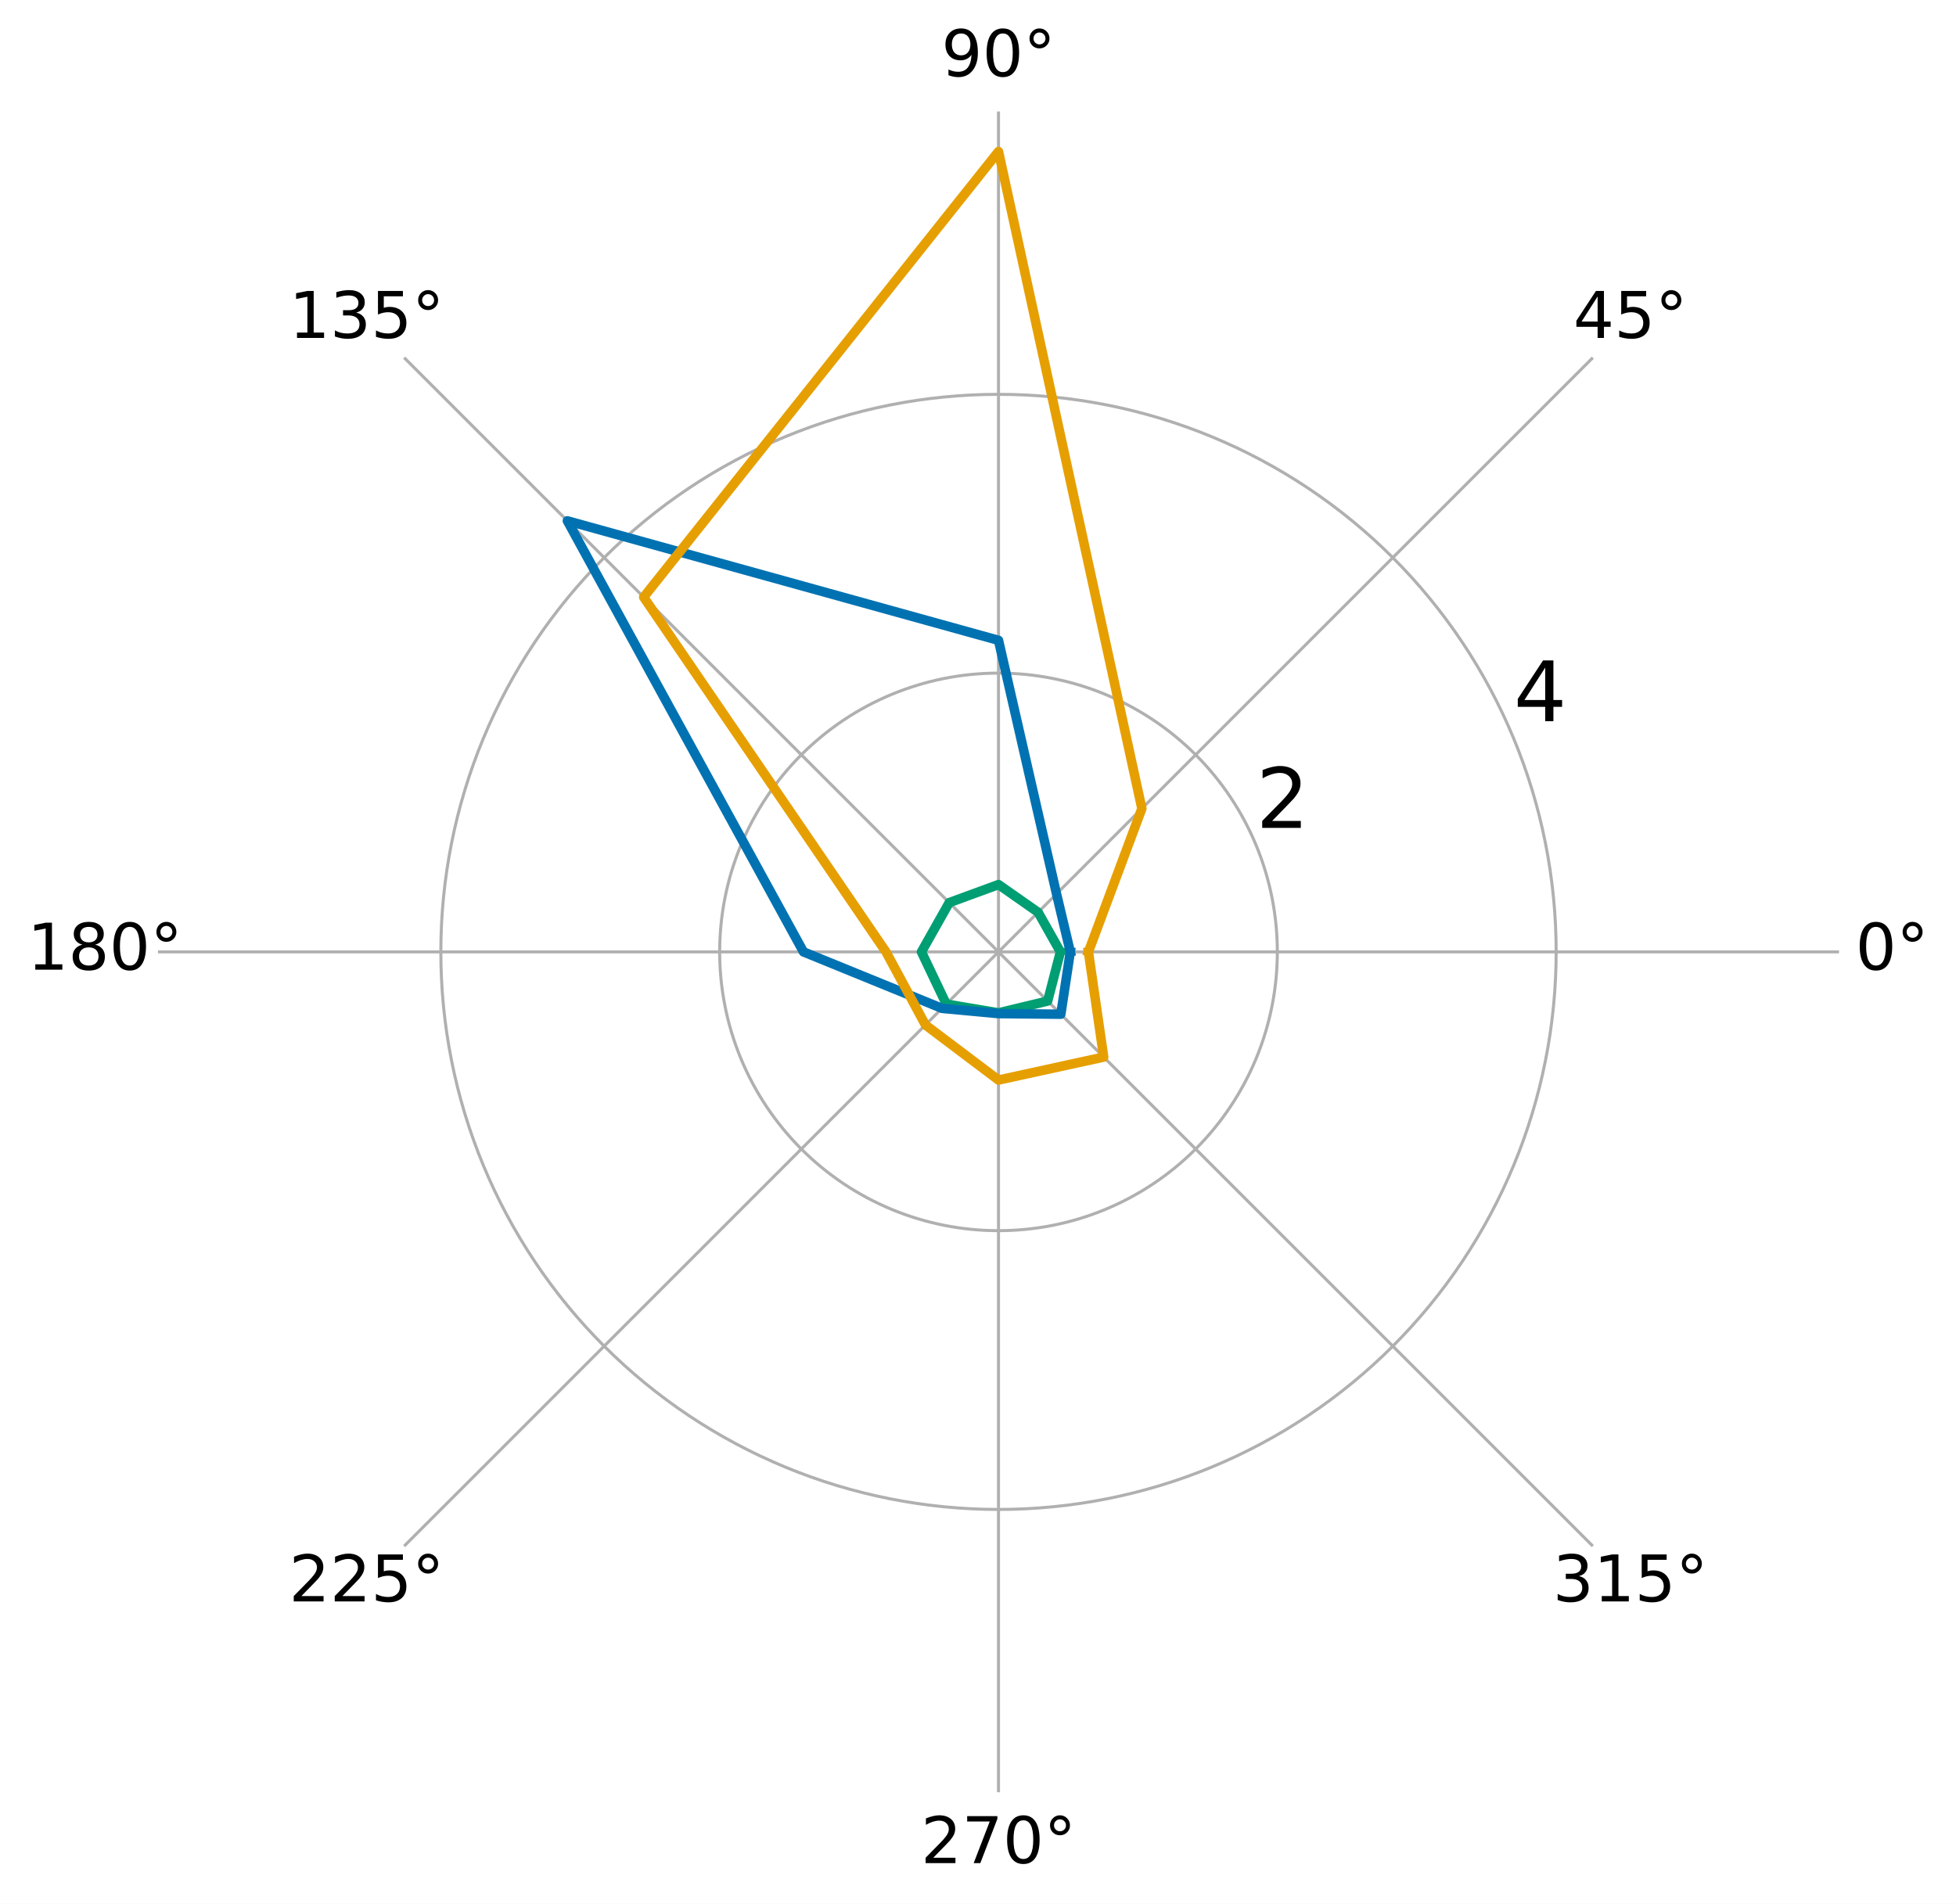
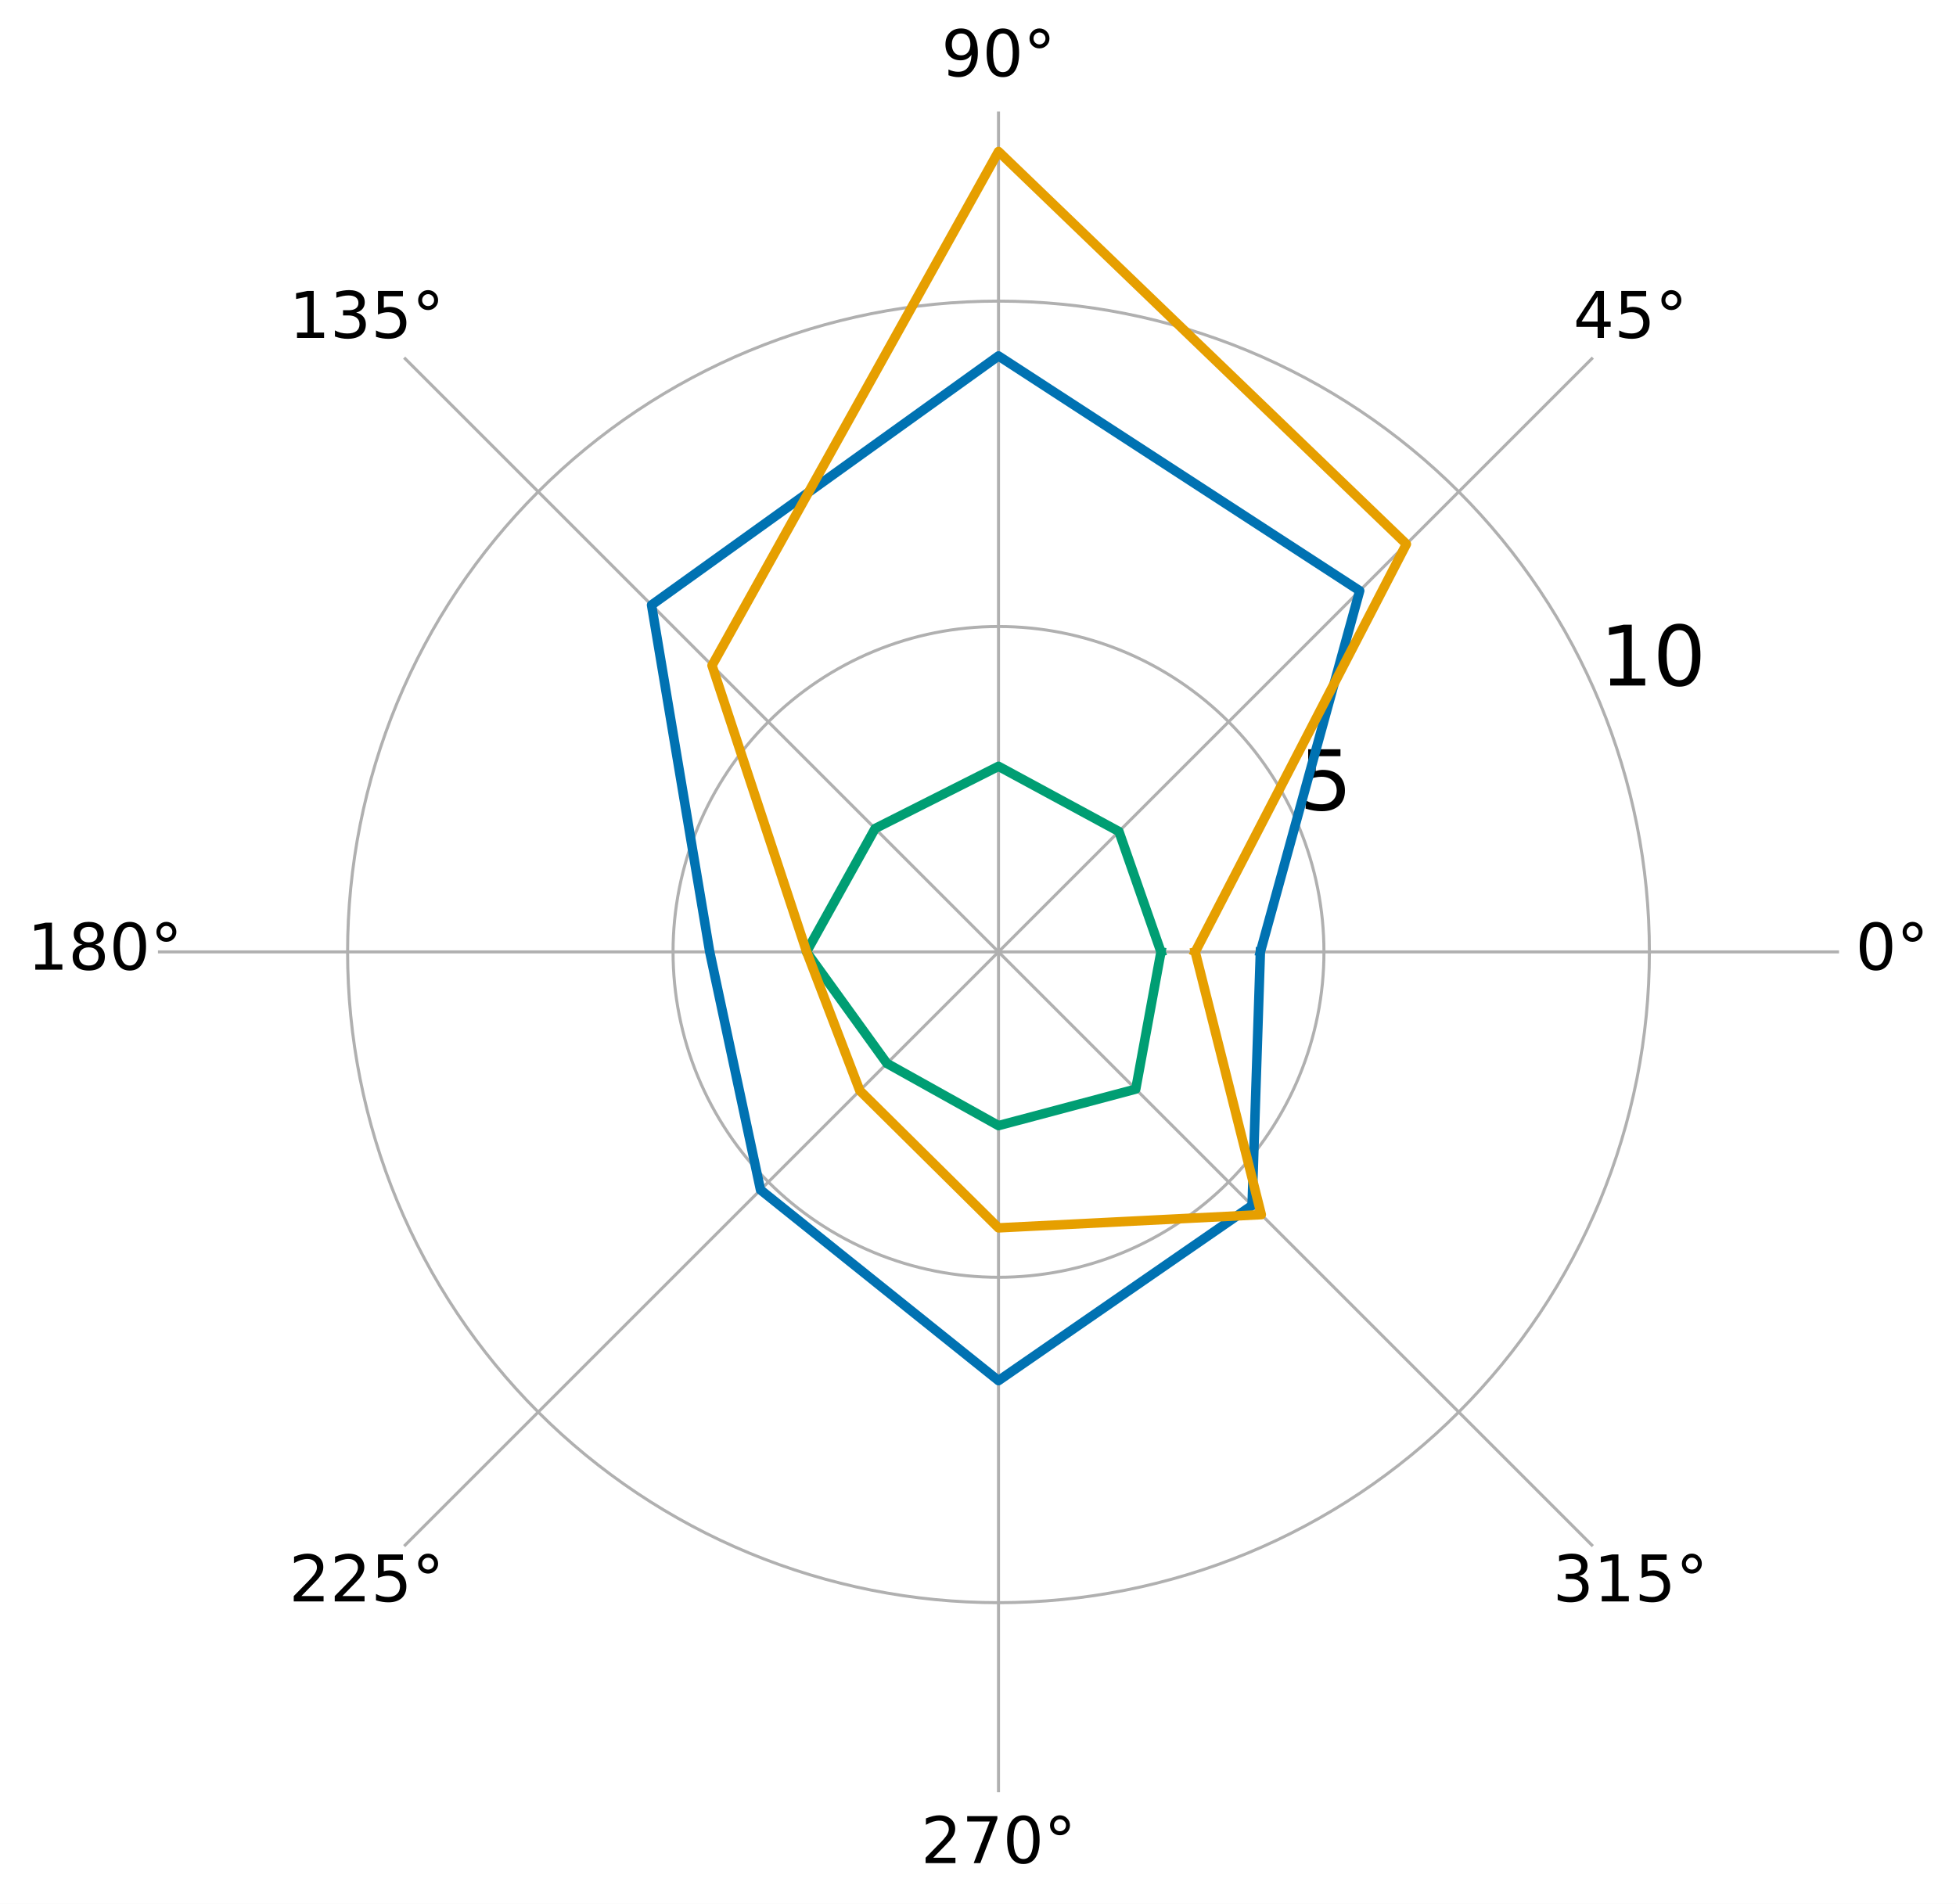
<svg xmlns="http://www.w3.org/2000/svg" xmlns:xlink="http://www.w3.org/1999/xlink" width="516.053pt" height="502.373pt" viewBox="0 0 516.053 502.373" version="1.1">
  <defs>
    <style type="text/css">*{stroke-linejoin: round; stroke-linecap: butt}</style>
  </defs>
  <g id="figure_1">
    <g id="patch_1">
      <path d="M 0 502.373  L 516.053 502.373  L 516.053 0  L 0 0  z " style="fill: #ffffff" />
    </g>
    <g id="axes_1">
      <g id="patch_2">
        <path d="M 485.194 251.186  C 485.194 222.065 479.458 193.227 468.314 166.323  C 457.17 139.418 440.834 114.97 420.242 94.378  C 399.651 73.787 375.203 57.451 348.298 46.307  C 321.394 35.163 292.556 29.426 263.434 29.426  C 234.313 29.426 205.475 35.163 178.57 46.307  C 151.666 57.451 127.218 73.787 106.626 94.378  C 86.035 114.97 69.699 139.418 58.555 166.323  C 47.411 193.227 41.674 222.065 41.674 251.186  C 41.674 280.308 47.411 309.146 58.555 336.05  C 69.699 362.955 86.035 387.403 106.626 407.994  C 127.218 428.586 151.666 444.922 178.57 456.066  C 205.475 467.21 234.313 472.946 263.434 472.946  C 292.556 472.946 321.394 467.21 348.298 456.066  C 375.203 444.922 399.651 428.586 420.242 407.994  C 440.834 387.403 457.17 362.955 468.314 336.05  C 479.458 309.146 485.194 280.308 485.194 251.186  M 263.434 251.186  C 263.434 251.186 263.434 251.186 263.434 251.186  C 263.434 251.186 263.434 251.186 263.434 251.186  C 263.434 251.186 263.434 251.186 263.434 251.186  C 263.434 251.186 263.434 251.186 263.434 251.186  C 263.434 251.186 263.434 251.186 263.434 251.186  C 263.434 251.186 263.434 251.186 263.434 251.186  C 263.434 251.186 263.434 251.186 263.434 251.186  C 263.434 251.186 263.434 251.186 263.434 251.186  C 263.434 251.186 263.434 251.186 263.434 251.186  C 263.434 251.186 263.434 251.186 263.434 251.186  C 263.434 251.186 263.434 251.186 263.434 251.186  C 263.434 251.186 263.434 251.186 263.434 251.186  C 263.434 251.186 263.434 251.186 263.434 251.186  C 263.434 251.186 263.434 251.186 263.434 251.186  C 263.434 251.186 263.434 251.186 263.434 251.186  C 263.434 251.186 263.434 251.186 263.434 251.186  z " style="fill: #ffffff" />
      </g>
      <g id="matplotlib.axis_1">
        <g id="xtick_1">
          <g id="line2d_1">
-             <path d="M 263.434 251.186  L 485.194 251.186  " clip-path="url(#p8711738557)" style="fill: none; stroke: #b0b0b0; stroke-width: 0.8; stroke-linecap: square" />
+             <path d="M 263.434 251.186  L 485.194 251.186  " clip-path="url(#p9de2f5e1a3)" style="fill: none; stroke: #b0b0b0; stroke-width: 0.8; stroke-linecap: square" />
          </g>
          <g id="text_1">
            <g transform="translate(489.5362 255.8773) scale(0.17 -0.17)">
              <defs>
                <path id="DejaVuSans-30" d="M 2034 4250  Q 1547 4250 1301 3770  Q 1056 3291 1056 2328  Q 1056 1369 1301 889  Q 1547 409 2034 409  Q 2525 409 2770 889  Q 3016 1369 3016 2328  Q 3016 3291 2770 3770  Q 2525 4250 2034 4250  z M 2034 4750  Q 2819 4750 3233 4129  Q 3647 3509 3647 2328  Q 3647 1150 3233 529  Q 2819 -91 2034 -91  Q 1250 -91 836 529  Q 422 1150 422 2328  Q 422 3509 836 4129  Q 1250 4750 2034 4750  z " transform="scale(0.015625)" />
                <path id="DejaVuSans-b0" d="M 1600 4347  Q 1350 4347 1178 4173  Q 1006 4000 1006 3750  Q 1006 3503 1178 3333  Q 1350 3163 1600 3163  Q 1850 3163 2022 3333  Q 2194 3503 2194 3750  Q 2194 3997 2020 4172  Q 1847 4347 1600 4347  z M 1600 4750  Q 1800 4750 1984 4673  Q 2169 4597 2303 4453  Q 2447 4313 2519 4134  Q 2591 3956 2591 3750  Q 2591 3338 2302 3052  Q 2013 2766 1594 2766  Q 1172 2766 890 3047  Q 609 3328 609 3750  Q 609 4169 896 4459  Q 1184 4750 1600 4750  z " transform="scale(0.015625)" />
              </defs>
              <use xlink:href="#DejaVuSans-30" />
              <use xlink:href="#DejaVuSans-b0" transform="translate(63.62305 0)" />
            </g>
          </g>
        </g>
        <g id="xtick_2">
          <g id="line2d_2">
-             <path d="M 263.434 251.186  L 420.242 94.378  " clip-path="url(#p8711738557)" style="fill: none; stroke: #b0b0b0; stroke-width: 0.8; stroke-linecap: square" />
+             <path d="M 263.434 251.186  L 420.242 94.378  " clip-path="url(#p9de2f5e1a3)" style="fill: none; stroke: #b0b0b0; stroke-width: 0.8; stroke-linecap: square" />
          </g>
          <g id="text_2">
            <g transform="translate(415.0756 89.16985) scale(0.17 -0.17)">
              <defs>
                <path id="DejaVuSans-34" d="M 2419 4116  L 825 1625  L 2419 1625  L 2419 4116  z M 2253 4666  L 3047 4666  L 3047 1625  L 3713 1625  L 3713 1100  L 3047 1100  L 3047 0  L 2419 0  L 2419 1100  L 313 1100  L 313 1709  L 2253 4666  z " transform="scale(0.015625)" />
                <path id="DejaVuSans-35" d="M 691 4666  L 3169 4666  L 3169 4134  L 1269 4134  L 1269 2991  Q 1406 3038 1543 3061  Q 1681 3084 1819 3084  Q 2600 3084 3056 2656  Q 3513 2228 3513 1497  Q 3513 744 3044 326  Q 2575 -91 1722 -91  Q 1428 -91 1123 -41  Q 819 9 494 109  L 494 744  Q 775 591 1075 516  Q 1375 441 1709 441  Q 2250 441 2565 725  Q 2881 1009 2881 1497  Q 2881 1984 2565 2268  Q 2250 2553 1709 2553  Q 1456 2553 1204 2497  Q 953 2441 691 2322  L 691 4666  z " transform="scale(0.015625)" />
              </defs>
              <use xlink:href="#DejaVuSans-34" />
              <use xlink:href="#DejaVuSans-35" transform="translate(63.62305 0)" />
              <use xlink:href="#DejaVuSans-b0" transform="translate(127.2461 0)" />
            </g>
          </g>
        </g>
        <g id="xtick_3">
          <g id="line2d_3">
-             <path d="M 263.434 251.186  L 263.434 29.426  " clip-path="url(#p8711738557)" style="fill: none; stroke: #b0b0b0; stroke-width: 0.8; stroke-linecap: square" />
+             <path d="M 263.434 251.186  L 263.434 29.426  " clip-path="url(#p9de2f5e1a3)" style="fill: none; stroke: #b0b0b0; stroke-width: 0.8; stroke-linecap: square" />
          </g>
          <g id="text_3">
            <g transform="translate(248.3681 20.11734) scale(0.17 -0.17)">
              <defs>
                <path id="DejaVuSans-39" d="M 703 97  L 703 672  Q 941 559 1184 500  Q 1428 441 1663 441  Q 2288 441 2617 861  Q 2947 1281 2994 2138  Q 2813 1869 2534 1725  Q 2256 1581 1919 1581  Q 1219 1581 811 2004  Q 403 2428 403 3163  Q 403 3881 828 4315  Q 1253 4750 1959 4750  Q 2769 4750 3195 4129  Q 3622 3509 3622 2328  Q 3622 1225 3098 567  Q 2575 -91 1691 -91  Q 1453 -91 1209 -44  Q 966 3 703 97  z M 1959 2075  Q 2384 2075 2632 2365  Q 2881 2656 2881 3163  Q 2881 3666 2632 3958  Q 2384 4250 1959 4250  Q 1534 4250 1286 3958  Q 1038 3666 1038 3163  Q 1038 2656 1286 2365  Q 1534 2075 1959 2075  z " transform="scale(0.015625)" />
              </defs>
              <use xlink:href="#DejaVuSans-39" />
              <use xlink:href="#DejaVuSans-30" transform="translate(63.62305 0)" />
              <use xlink:href="#DejaVuSans-b0" transform="translate(127.2461 0)" />
            </g>
          </g>
        </g>
        <g id="xtick_4">
          <g id="line2d_4">
-             <path d="M 263.434 251.186  L 106.626 94.378  " clip-path="url(#p8711738557)" style="fill: none; stroke: #b0b0b0; stroke-width: 0.8; stroke-linecap: square" />
+             <path d="M 263.434 251.186  L 106.626 94.378  " clip-path="url(#p9de2f5e1a3)" style="fill: none; stroke: #b0b0b0; stroke-width: 0.8; stroke-linecap: square" />
          </g>
          <g id="text_4">
            <g transform="translate(76.2525 89.16985) scale(0.17 -0.17)">
              <defs>
                <path id="DejaVuSans-31" d="M 794 531  L 1825 531  L 1825 4091  L 703 3866  L 703 4441  L 1819 4666  L 2450 4666  L 2450 531  L 3481 531  L 3481 0  L 794 0  L 794 531  z " transform="scale(0.015625)" />
                <path id="DejaVuSans-33" d="M 2597 2516  Q 3050 2419 3304 2112  Q 3559 1806 3559 1356  Q 3559 666 3084 287  Q 2609 -91 1734 -91  Q 1441 -91 1130 -33  Q 819 25 488 141  L 488 750  Q 750 597 1062 519  Q 1375 441 1716 441  Q 2309 441 2620 675  Q 2931 909 2931 1356  Q 2931 1769 2642 2001  Q 2353 2234 1838 2234  L 1294 2234  L 1294 2753  L 1863 2753  Q 2328 2753 2575 2939  Q 2822 3125 2822 3475  Q 2822 3834 2567 4026  Q 2313 4219 1838 4219  Q 1578 4219 1281 4162  Q 984 4106 628 3988  L 628 4550  Q 988 4650 1302 4700  Q 1616 4750 1894 4750  Q 2613 4750 3031 4423  Q 3450 4097 3450 3541  Q 3450 3153 3228 2886  Q 3006 2619 2597 2516  z " transform="scale(0.015625)" />
              </defs>
              <use xlink:href="#DejaVuSans-31" />
              <use xlink:href="#DejaVuSans-33" transform="translate(63.62305 0)" />
              <use xlink:href="#DejaVuSans-35" transform="translate(127.2461 0)" />
              <use xlink:href="#DejaVuSans-b0" transform="translate(190.8691 0)" />
            </g>
          </g>
        </g>
        <g id="xtick_5">
          <g id="line2d_5">
-             <path d="M 263.434 251.186  L 41.674 251.186  " clip-path="url(#p8711738557)" style="fill: none; stroke: #b0b0b0; stroke-width: 0.8; stroke-linecap: square" />
+             <path d="M 263.434 251.186  L 41.674 251.186  " clip-path="url(#p9de2f5e1a3)" style="fill: none; stroke: #b0b0b0; stroke-width: 0.8; stroke-linecap: square" />
          </g>
          <g id="text_5">
            <g transform="translate(7.2 255.8773) scale(0.17 -0.17)">
              <defs>
                <path id="DejaVuSans-38" d="M 2034 2216  Q 1584 2216 1326 1975  Q 1069 1734 1069 1313  Q 1069 891 1326 650  Q 1584 409 2034 409  Q 2484 409 2743 651  Q 3003 894 3003 1313  Q 3003 1734 2745 1975  Q 2488 2216 2034 2216  z M 1403 2484  Q 997 2584 770 2862  Q 544 3141 544 3541  Q 544 4100 942 4425  Q 1341 4750 2034 4750  Q 2731 4750 3128 4425  Q 3525 4100 3525 3541  Q 3525 3141 3298 2862  Q 3072 2584 2669 2484  Q 3125 2378 3379 2068  Q 3634 1759 3634 1313  Q 3634 634 3220 271  Q 2806 -91 2034 -91  Q 1263 -91 848 271  Q 434 634 434 1313  Q 434 1759 690 2068  Q 947 2378 1403 2484  z M 1172 3481  Q 1172 3119 1398 2916  Q 1625 2713 2034 2713  Q 2441 2713 2670 2916  Q 2900 3119 2900 3481  Q 2900 3844 2670 4047  Q 2441 4250 2034 4250  Q 1625 4250 1398 4047  Q 1172 3844 1172 3481  z " transform="scale(0.015625)" />
              </defs>
              <use xlink:href="#DejaVuSans-31" />
              <use xlink:href="#DejaVuSans-38" transform="translate(63.62305 0)" />
              <use xlink:href="#DejaVuSans-30" transform="translate(127.2461 0)" />
              <use xlink:href="#DejaVuSans-b0" transform="translate(190.8691 0)" />
            </g>
          </g>
        </g>
        <g id="xtick_6">
          <g id="line2d_6">
-             <path d="M 263.434 251.186  L 106.626 407.994  " clip-path="url(#p8711738557)" style="fill: none; stroke: #b0b0b0; stroke-width: 0.8; stroke-linecap: square" />
+             <path d="M 263.434 251.186  L 106.626 407.994  " clip-path="url(#p9de2f5e1a3)" style="fill: none; stroke: #b0b0b0; stroke-width: 0.8; stroke-linecap: square" />
          </g>
          <g id="text_6">
            <g transform="translate(76.2525 422.5848) scale(0.17 -0.17)">
              <defs>
                <path id="DejaVuSans-32" d="M 1228 531  L 3431 531  L 3431 0  L 469 0  L 469 531  Q 828 903 1448 1529  Q 2069 2156 2228 2338  Q 2531 2678 2651 2914  Q 2772 3150 2772 3378  Q 2772 3750 2511 3984  Q 2250 4219 1831 4219  Q 1534 4219 1204 4116  Q 875 4013 500 3803  L 500 4441  Q 881 4594 1212 4672  Q 1544 4750 1819 4750  Q 2544 4750 2975 4387  Q 3406 4025 3406 3419  Q 3406 3131 3298 2873  Q 3191 2616 2906 2266  Q 2828 2175 2409 1742  Q 1991 1309 1228 531  z " transform="scale(0.015625)" />
              </defs>
              <use xlink:href="#DejaVuSans-32" />
              <use xlink:href="#DejaVuSans-32" transform="translate(63.62305 0)" />
              <use xlink:href="#DejaVuSans-35" transform="translate(127.2461 0)" />
              <use xlink:href="#DejaVuSans-b0" transform="translate(190.8691 0)" />
            </g>
          </g>
        </g>
        <g id="xtick_7">
          <g id="line2d_7">
-             <path d="M 263.434 251.186  L 263.434 472.946  " clip-path="url(#p8711738557)" style="fill: none; stroke: #b0b0b0; stroke-width: 0.8; stroke-linecap: square" />
+             <path d="M 263.434 251.186  L 263.434 472.946  " clip-path="url(#p9de2f5e1a3)" style="fill: none; stroke: #b0b0b0; stroke-width: 0.8; stroke-linecap: square" />
          </g>
          <g id="text_7">
            <g transform="translate(242.96 491.6373) scale(0.17 -0.17)">
              <defs>
                <path id="DejaVuSans-37" d="M 525 4666  L 3525 4666  L 3525 4397  L 1831 0  L 1172 0  L 2766 4134  L 525 4134  L 525 4666  z " transform="scale(0.015625)" />
              </defs>
              <use xlink:href="#DejaVuSans-32" />
              <use xlink:href="#DejaVuSans-37" transform="translate(63.62305 0)" />
              <use xlink:href="#DejaVuSans-30" transform="translate(127.2461 0)" />
              <use xlink:href="#DejaVuSans-b0" transform="translate(190.8691 0)" />
            </g>
          </g>
        </g>
        <g id="xtick_8">
          <g id="line2d_8">
-             <path d="M 263.434 251.186  L 420.242 407.994  " clip-path="url(#p8711738557)" style="fill: none; stroke: #b0b0b0; stroke-width: 0.8; stroke-linecap: square" />
+             <path d="M 263.434 251.186  L 420.242 407.994  " clip-path="url(#p9de2f5e1a3)" style="fill: none; stroke: #b0b0b0; stroke-width: 0.8; stroke-linecap: square" />
          </g>
          <g id="text_8">
            <g transform="translate(409.6675 422.5848) scale(0.17 -0.17)">
              <use xlink:href="#DejaVuSans-33" />
              <use xlink:href="#DejaVuSans-31" transform="translate(63.62305 0)" />
              <use xlink:href="#DejaVuSans-35" transform="translate(127.2461 0)" />
              <use xlink:href="#DejaVuSans-b0" transform="translate(190.8691 0)" />
            </g>
          </g>
        </g>
      </g>
      <g id="matplotlib.axis_2">
        <g id="ytick_1">
          <g id="line2d_9">
-             <path d="M 336.998 251.186  C 336.998 241.526 335.095 231.96 331.398 223.035  C 327.701 214.11 322.282 206 315.452 199.169  C 308.621 192.338 300.511 186.919 291.586 183.223  C 282.661 179.526 273.095 177.623 263.434 177.623  C 253.774 177.623 244.208 179.526 235.283 183.223  C 226.358 186.919 218.248 192.338 211.417 199.169  C 204.586 206 199.167 214.11 195.471 223.035  C 191.774 231.96 189.871 241.526 189.871 251.186  C 189.871 260.847 191.774 270.413 195.471 279.338  C 199.167 288.263 204.586 296.373 211.417 303.204  C 218.248 310.034 226.358 315.453 235.283 319.15  C 244.208 322.847 253.774 324.75 263.434 324.75  C 273.095 324.75 282.661 322.847 291.586 319.15  C 300.511 315.453 308.621 310.034 315.452 303.204  C 322.282 296.373 327.701 288.263 331.398 279.338  C 335.095 270.413 336.998 260.847 336.998 251.186  " clip-path="url(#p8711738557)" style="fill: none; stroke: #b0b0b0; stroke-width: 0.8; stroke-linecap: square" />
+             <path d="M 349.298 251.186  C 349.298 239.911 347.077 228.745 342.762 218.328  C 338.447 207.911 332.122 198.445 324.149 190.472  C 316.176 182.499 306.71 176.174 296.293 171.859  C 285.876 167.544 274.71 165.323 263.434 165.323  C 252.159 165.323 240.993 167.544 230.576 171.859  C 220.159 176.174 210.693 182.499 202.72 190.472  C 194.747 198.445 188.422 207.911 184.107 218.328  C 179.792 228.745 177.571 239.911 177.571 251.186  C 177.571 262.462 179.792 273.628 184.107 284.045  C 188.422 294.462 194.747 303.928 202.72 311.901  C 210.693 319.874 220.159 326.199 230.576 330.514  C 240.993 334.829 252.159 337.05 263.434 337.05  C 274.71 337.05 285.876 334.829 296.293 330.514  C 306.71 326.199 316.176 319.874 324.149 311.901  C 332.122 303.928 338.447 294.462 342.762 284.045  C 347.077 273.628 349.298 262.462 349.298 251.186  " clip-path="url(#p9de2f5e1a3)" style="fill: none; stroke: #b0b0b0; stroke-width: 0.8; stroke-linecap: square" />
          </g>
          <g id="text_9">
-             <g transform="translate(331.3981 218.4596) scale(0.22 -0.22)">
-               <use xlink:href="#DejaVuSans-32" />
+             <g transform="translate(342.762 213.7525) scale(0.22 -0.22)">
+               <use xlink:href="#DejaVuSans-35" />
            </g>
          </g>
        </g>
        <g id="ytick_2">
          <g id="line2d_10">
-             <path d="M 410.561 251.186  C 410.561 231.866 406.755 212.733 399.362 194.883  C 391.968 177.034 381.13 160.814 367.469 147.152  C 353.807 133.49 337.587 122.653 319.737 115.259  C 301.888 107.865 282.755 104.06 263.434 104.06  C 244.114 104.06 224.981 107.865 207.131 115.259  C 189.282 122.653 173.062 133.49 159.4 147.152  C 145.738 160.814 134.901 177.034 127.507 194.883  C 120.113 212.733 116.308 231.866 116.308 251.186  C 116.308 270.507 120.113 289.64 127.507 307.489  C 134.901 325.339 145.738 341.559 159.4 355.221  C 173.062 368.882 189.282 379.72 207.131 387.114  C 224.981 394.508 244.114 398.313 263.434 398.313  C 282.755 398.313 301.888 394.508 319.737 387.114  C 337.587 379.72 353.807 368.882 367.469 355.221  C 381.13 341.559 391.968 325.339 399.362 307.489  C 406.755 289.64 410.561 270.507 410.561 251.186  " clip-path="url(#p8711738557)" style="fill: none; stroke: #b0b0b0; stroke-width: 0.8; stroke-linecap: square" />
+             <path d="M 435.162 251.186  C 435.162 228.635 430.72 206.304 422.09 185.469  C 413.46 164.635 400.81 145.703 384.864 129.757  C 368.918 113.811 349.986 101.161 329.152 92.531  C 308.317 83.901 285.985 79.459 263.434 79.459  C 240.883 79.459 218.552 83.901 197.717 92.531  C 176.883 101.161 157.951 113.811 142.005 129.757  C 126.059 145.703 113.409 164.635 104.779 185.469  C 96.149 206.304 91.707 228.635 91.707 251.186  C 91.707 273.737 96.149 296.069 104.779 316.904  C 113.409 337.738 126.059 356.67 142.005 372.616  C 157.951 388.562 176.883 401.212 197.717 409.842  C 218.552 418.472 240.883 422.914 263.434 422.914  C 285.985 422.914 308.317 418.472 329.152 409.842  C 349.986 401.212 368.918 388.562 384.864 372.616  C 400.81 356.67 413.46 337.738 422.09 316.904  C 430.72 296.069 435.162 273.737 435.162 251.186  " clip-path="url(#p9de2f5e1a3)" style="fill: none; stroke: #b0b0b0; stroke-width: 0.8; stroke-linecap: square" />
          </g>
          <g id="text_10">
-             <g transform="translate(399.3619 190.3081) scale(0.22 -0.22)">
-               <use xlink:href="#DejaVuSans-34" />
+             <g transform="translate(422.0897 180.8939) scale(0.22 -0.22)">
+               <use xlink:href="#DejaVuSans-31" />
+               <use xlink:href="#DejaVuSans-30" transform="translate(63.62305 0)" />
            </g>
          </g>
        </g>
      </g>
      <g id="line2d_11">
-         <path d="M 279.769 251.186  L 273.883 240.738  L 263.434 233.423  L 250.434 238.186  L 243.103 251.186  L 249.658 264.963  L 263.434 267.271  L 276.404 264.156  L 279.769 251.186  " clip-path="url(#p8711738557)" style="fill: none; stroke: #009e73; stroke-width: 2.5; stroke-linecap: square" />
+         <path d="M 306.298 251.186  L 295.207 219.414  L 263.434 202.215  L 230.88 218.632  L 212.765 251.186  L 234.004 280.617  L 263.434 297.025  L 299.646 287.398  L 306.298 251.186  " clip-path="url(#p9de2f5e1a3)" style="fill: none; stroke: #009e73; stroke-width: 2.5; stroke-linecap: square" />
      </g>
      <g id="line2d_12">
-         <path d="M 282.378 251.186  L 278.743 235.877  L 263.434 168.969  L 149.684 137.436  L 211.983 251.186  L 248.533 266.088  L 263.434 267.473  L 279.879 267.631  L 282.378 251.186  " clip-path="url(#p8711738557)" style="fill: none; stroke: #0072b2; stroke-width: 2.5; stroke-linecap: square" />
+         <path d="M 332.525 251.186  L 358.729 155.892  L 263.434 93.926  L 171.899 159.651  L 187.244 251.186  L 200.641 313.98  L 263.434 364.32  L 330.335 318.087  L 332.525 251.186  " clip-path="url(#p9de2f5e1a3)" style="fill: none; stroke: #0072b2; stroke-width: 2.5; stroke-linecap: square" />
      </g>
      <g id="line2d_13">
-         <path d="M 287.161 251.186  L 301.262 213.359  L 263.434 39.986  L 169.822 157.574  L 233.748 251.186  L 244.159 270.462  L 263.434 285.001  L 291.188 278.94  L 287.161 251.186  " clip-path="url(#p8711738557)" style="fill: none; stroke: #e69f00; stroke-width: 2.5; stroke-linecap: square" />
+         <path d="M 315.339 251.186  L 371.049 143.572  L 263.434 39.986  L 187.853 175.605  L 212.824 251.186  L 226.838 287.782  L 263.434 324.011  L 332.771 320.523  L 315.339 251.186  " clip-path="url(#p9de2f5e1a3)" style="fill: none; stroke: #e69f00; stroke-width: 2.5; stroke-linecap: square" />
      </g>
    </g>
  </g>
  <defs>
-     <clipPath id="p8711738557">
+     <clipPath id="p9de2f5e1a3">
      <path d="M 485.194 251.186  C 485.194 222.065 479.458 193.227 468.314 166.323  C 457.17 139.418 440.834 114.97 420.242 94.378  C 399.651 73.787 375.203 57.451 348.298 46.307  C 321.394 35.163 292.556 29.426 263.434 29.426  C 234.313 29.426 205.475 35.163 178.57 46.307  C 151.666 57.451 127.218 73.787 106.626 94.378  C 86.035 114.97 69.699 139.418 58.555 166.323  C 47.411 193.227 41.674 222.065 41.674 251.186  C 41.674 280.308 47.411 309.146 58.555 336.05  C 69.699 362.955 86.035 387.403 106.626 407.994  C 127.218 428.586 151.666 444.922 178.57 456.066  C 205.475 467.21 234.313 472.946 263.434 472.946  C 292.556 472.946 321.394 467.21 348.298 456.066  C 375.203 444.922 399.651 428.586 420.242 407.994  C 440.834 387.403 457.17 362.955 468.314 336.05  C 479.458 309.146 485.194 280.308 485.194 251.186  M 263.434 251.186  C 263.434 251.186 263.434 251.186 263.434 251.186  C 263.434 251.186 263.434 251.186 263.434 251.186  C 263.434 251.186 263.434 251.186 263.434 251.186  C 263.434 251.186 263.434 251.186 263.434 251.186  C 263.434 251.186 263.434 251.186 263.434 251.186  C 263.434 251.186 263.434 251.186 263.434 251.186  C 263.434 251.186 263.434 251.186 263.434 251.186  C 263.434 251.186 263.434 251.186 263.434 251.186  C 263.434 251.186 263.434 251.186 263.434 251.186  C 263.434 251.186 263.434 251.186 263.434 251.186  C 263.434 251.186 263.434 251.186 263.434 251.186  C 263.434 251.186 263.434 251.186 263.434 251.186  C 263.434 251.186 263.434 251.186 263.434 251.186  C 263.434 251.186 263.434 251.186 263.434 251.186  C 263.434 251.186 263.434 251.186 263.434 251.186  C 263.434 251.186 263.434 251.186 263.434 251.186  z " />
    </clipPath>
  </defs>
</svg>
